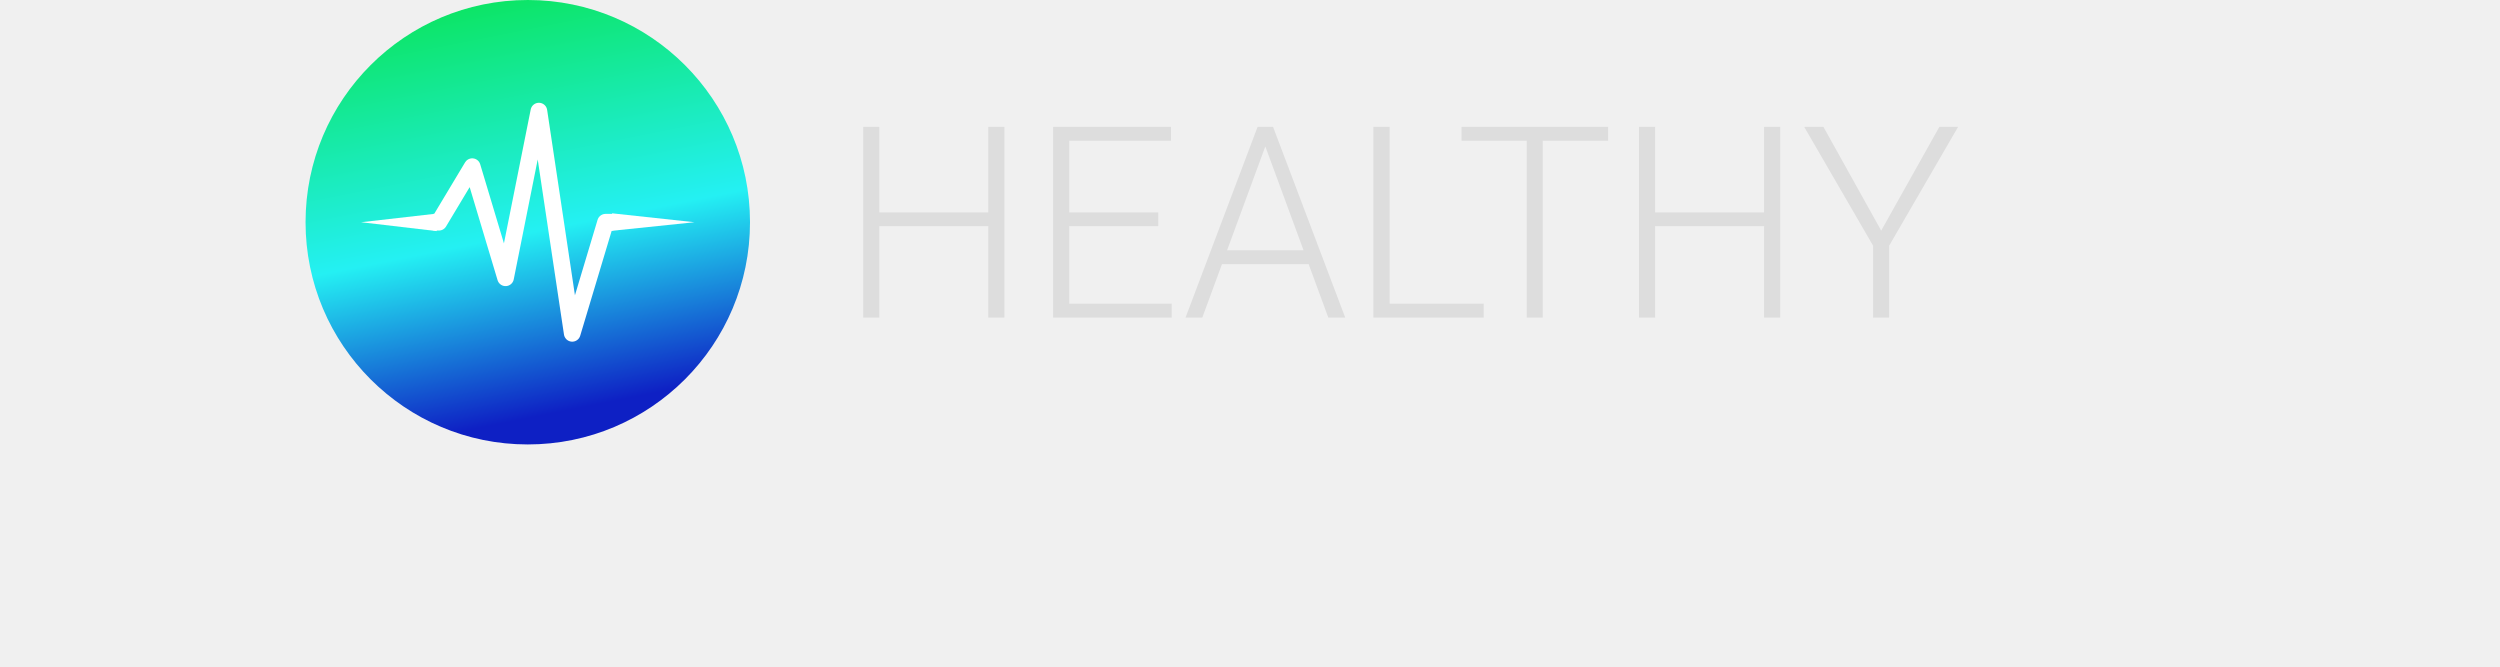
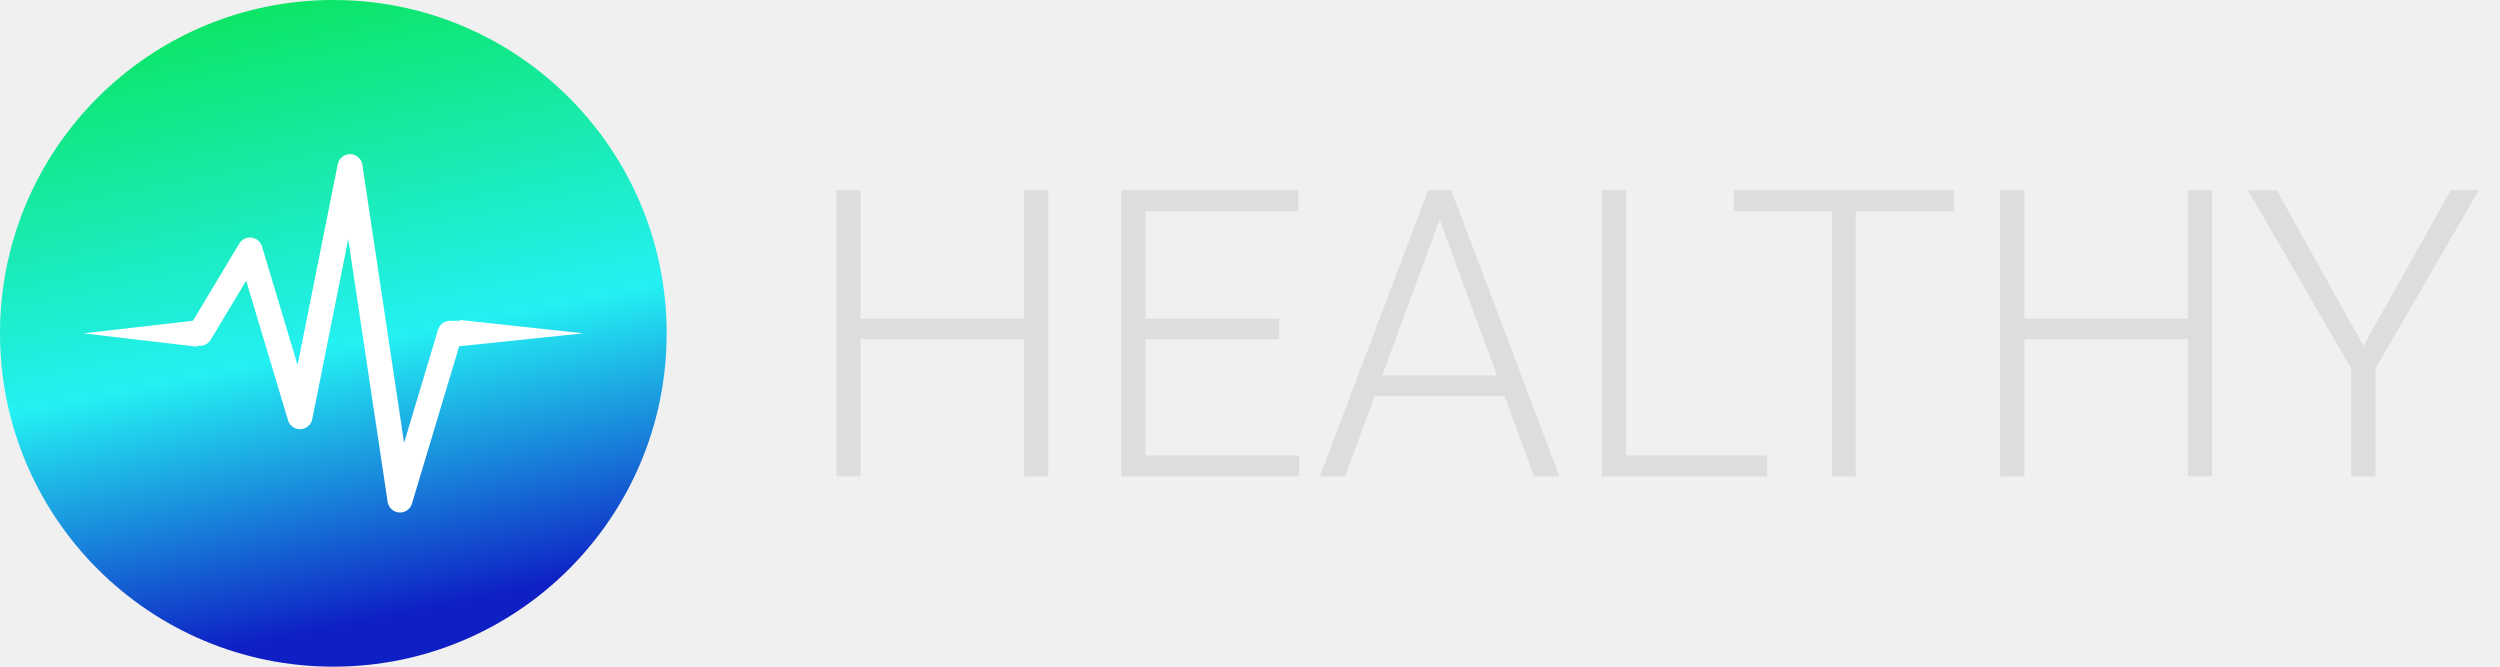
- <svg xmlns="http://www.w3.org/2000/svg" width="150" height="40" viewBox="10 10 170 60">
+ <svg xmlns="http://www.w3.org/2000/svg" width="150" height="40" viewBox="10 10 150 40">
  <defs>
    <linearGradient id="grad" x1="0%" x2="20%" y1="0%" y2="100%">
      <stop offset="0%" stop-color="#08e34e" />
      <stop offset="60%" stop-color="#24f0f3" />
      <stop offset="100%" stop-color="#0e20c4" />
    </linearGradient>
  </defs>
  <circle cx="30" cy="30" r="20" fill="url(#grad)" />
  <path d="M21.5 30 L22 30 L25 25 L28 35 L31 20 L34 40 L37 30 L37.7 30" stroke="white" stroke-width="1.5" stroke-linejoin="round" fill="none" />
  <path d="M15 30 L22 29.2 L21.8 30.8" fill="white" />
  <path d="M37.6 29.2 L37.3 30.8 L45 30" fill="white" />
  <svg viewBox="5.941 -51.188 298.23 51.188" width="100" height="22" x="60" y="19">
    <path d="M9.84-28.23L40.92-28.23L40.92-24.54L9.84-24.54L9.84-28.23ZM6.50-51.19L10.83-51.19L10.83 0L6.50 0L6.50-51.19ZM40.08-51.19L44.40-51.19L44.40 0L40.08 0L40.08-51.19ZM60.50-3.73L89.30-3.73L89.30 0L60.50 0L60.50-3.73ZM57.48-51.19L61.80-51.19L61.80 0L57.48 0L57.48-51.19ZM60.50-28.23L85.71-28.23L85.71-24.54L60.50-24.54L60.50-28.23ZM60.50-51.19L89.12-51.19L89.12-47.46L60.50-47.46L60.50-51.19ZM115.52-51.19L115.24-48.13L97.52 0L93.02 0L112.36-51.19L115.52-51.19ZM135.88 0L131.34 0L113.63-48.13L113.38-51.19L116.51-51.19L135.88 0ZM101.00-18.07L128.21-18.07L128.21-14.34L101.00-14.34L101.00-18.07ZM146.50-3.73L173.04-3.73L173.04 0L146.50 0L146.50-3.73ZM143.44-51.19L147.80-51.19L147.80 0L143.44 0L143.44-51.19ZM184.61-51.19L188.89-51.19L188.89 0L184.61 0L184.61-51.19ZM167.10-51.19L206.44-51.19L206.44-47.46L167.10-47.46L167.10-51.19ZM218.07-28.23L249.15-28.23L249.15-24.54L218.07-24.54L218.07-28.23ZM214.73-51.19L219.06-51.19L219.06 0L214.73 0L214.73-51.19ZM248.31-51.19L252.63-51.19L252.63 0L248.31 0L248.31-51.19ZM259.07-51.19L264.23-51.19L279.74-23.34L295.35-51.19L300.38-51.19L281.88-19.30L281.88 0L277.56 0L277.56-19.30L259.07-51.19Z" fill="#dddddd" />
  </svg>
</svg>
